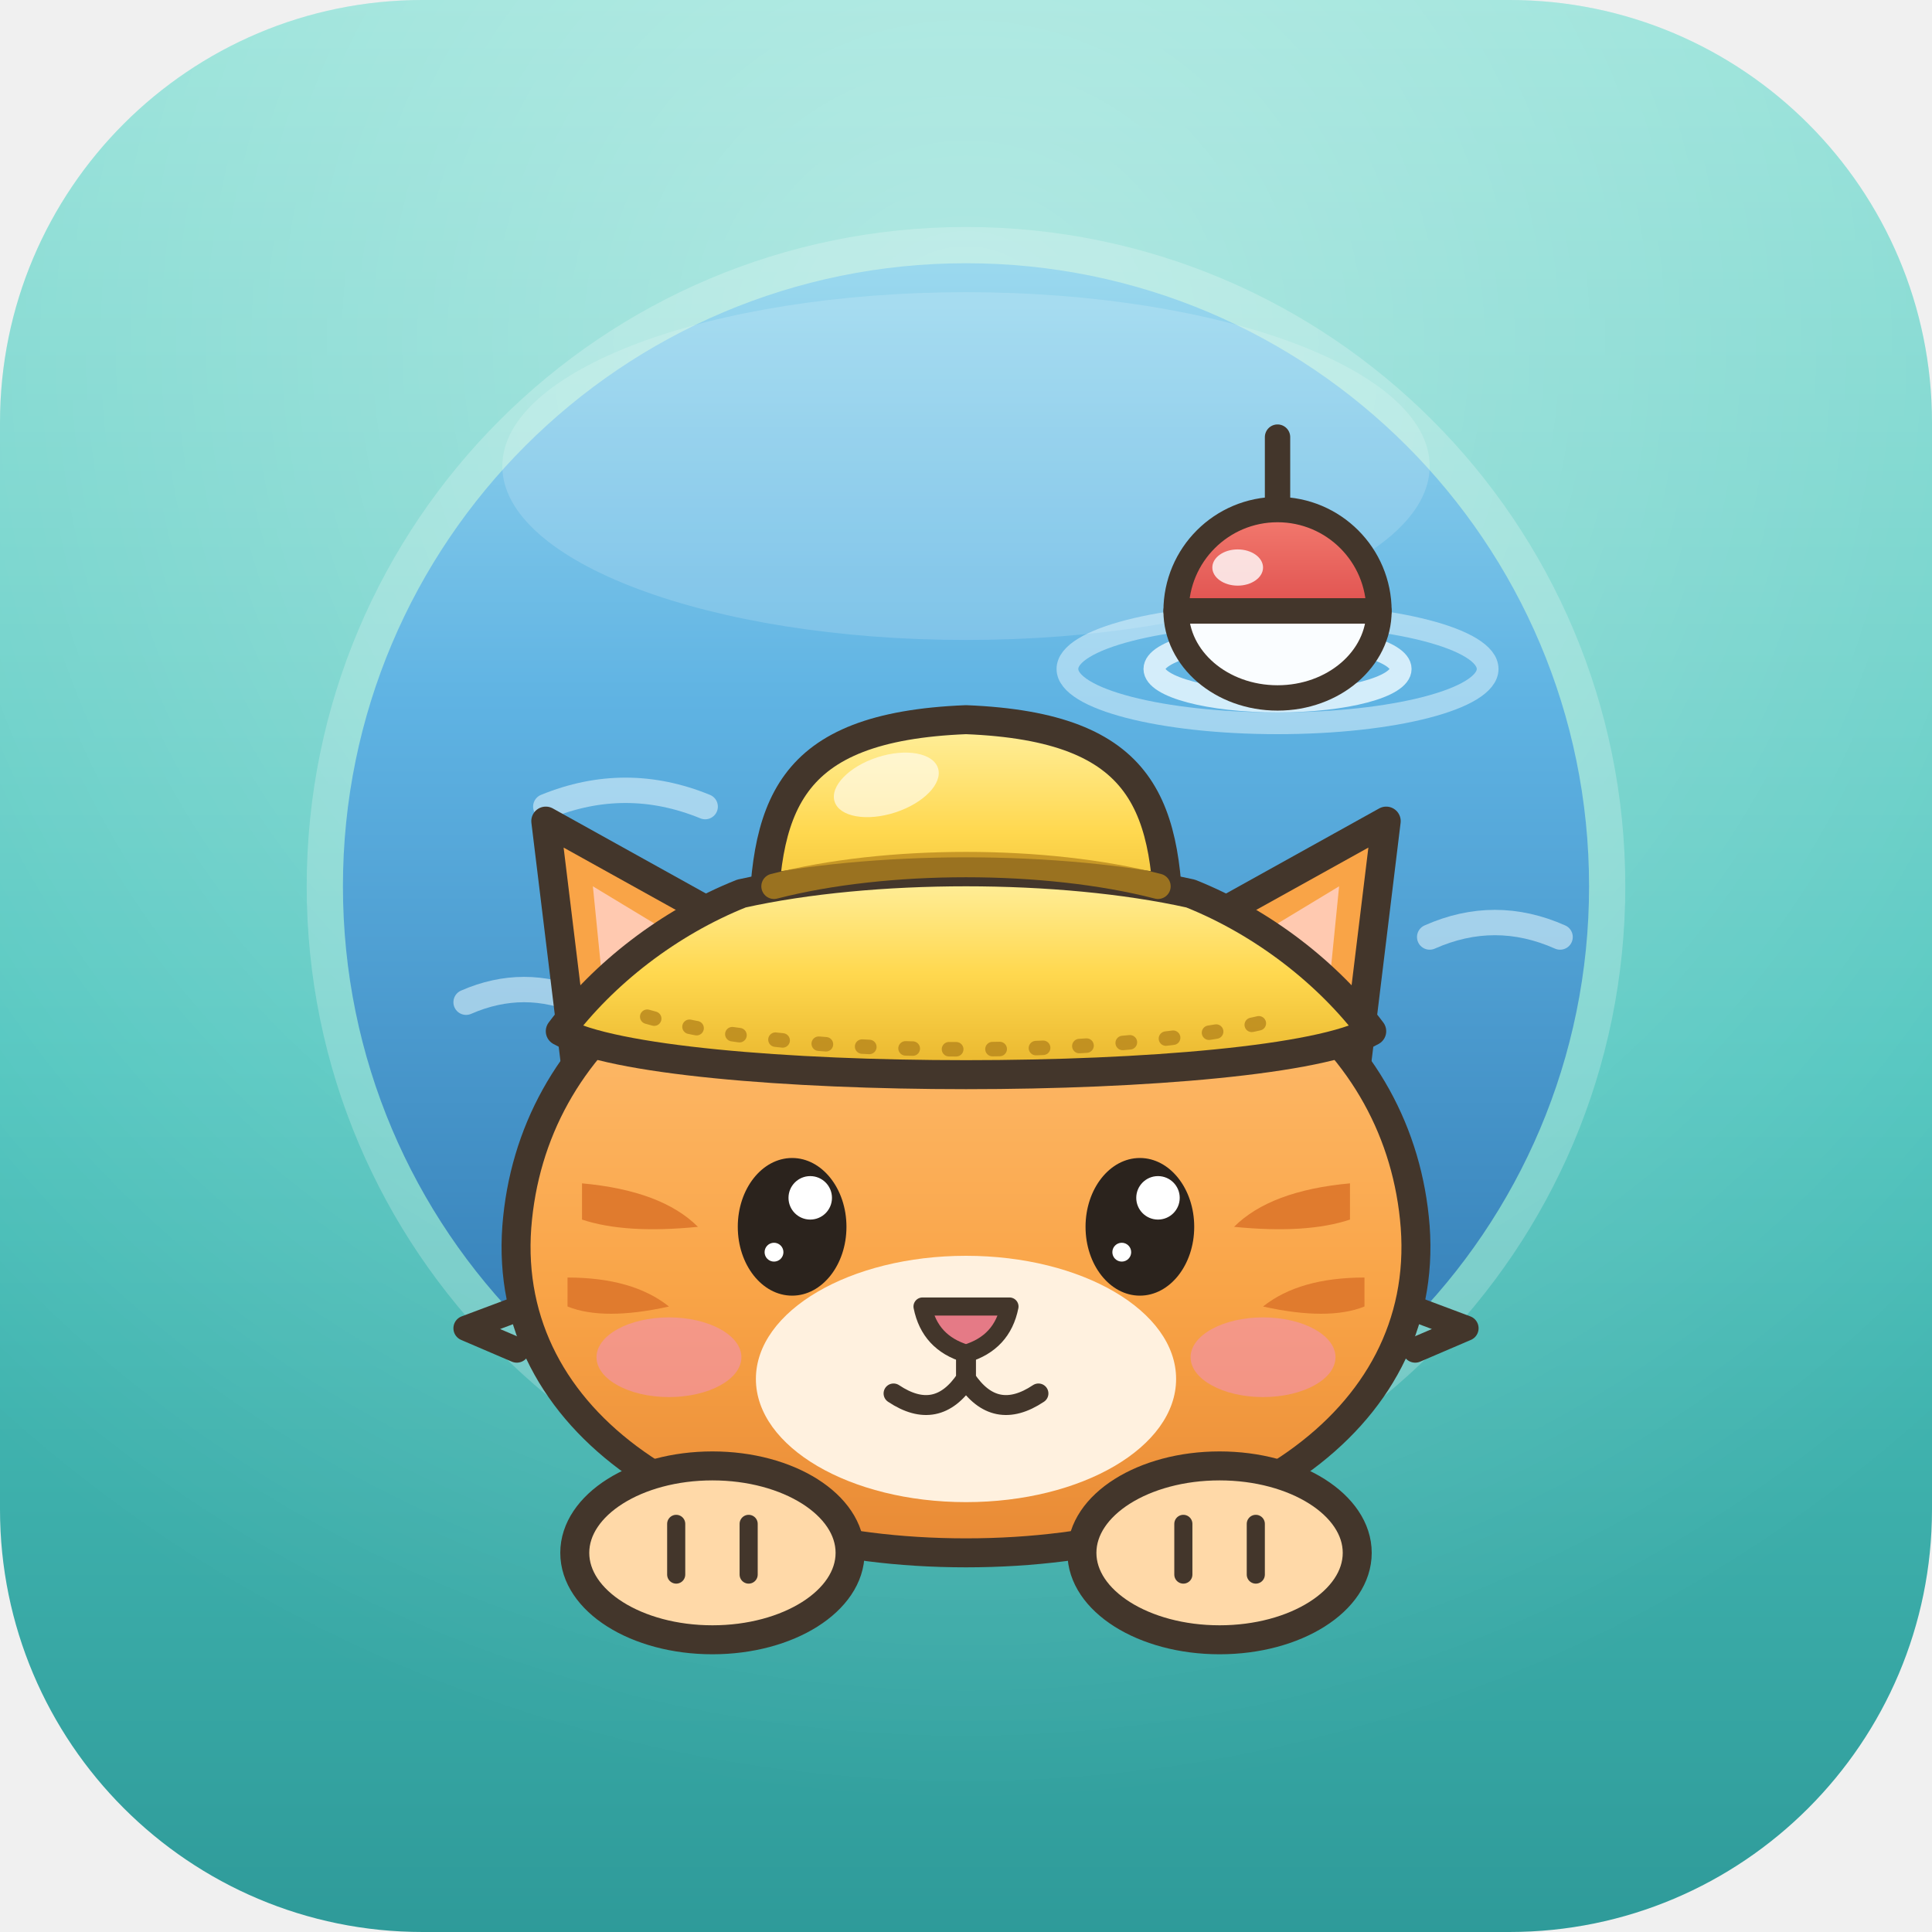
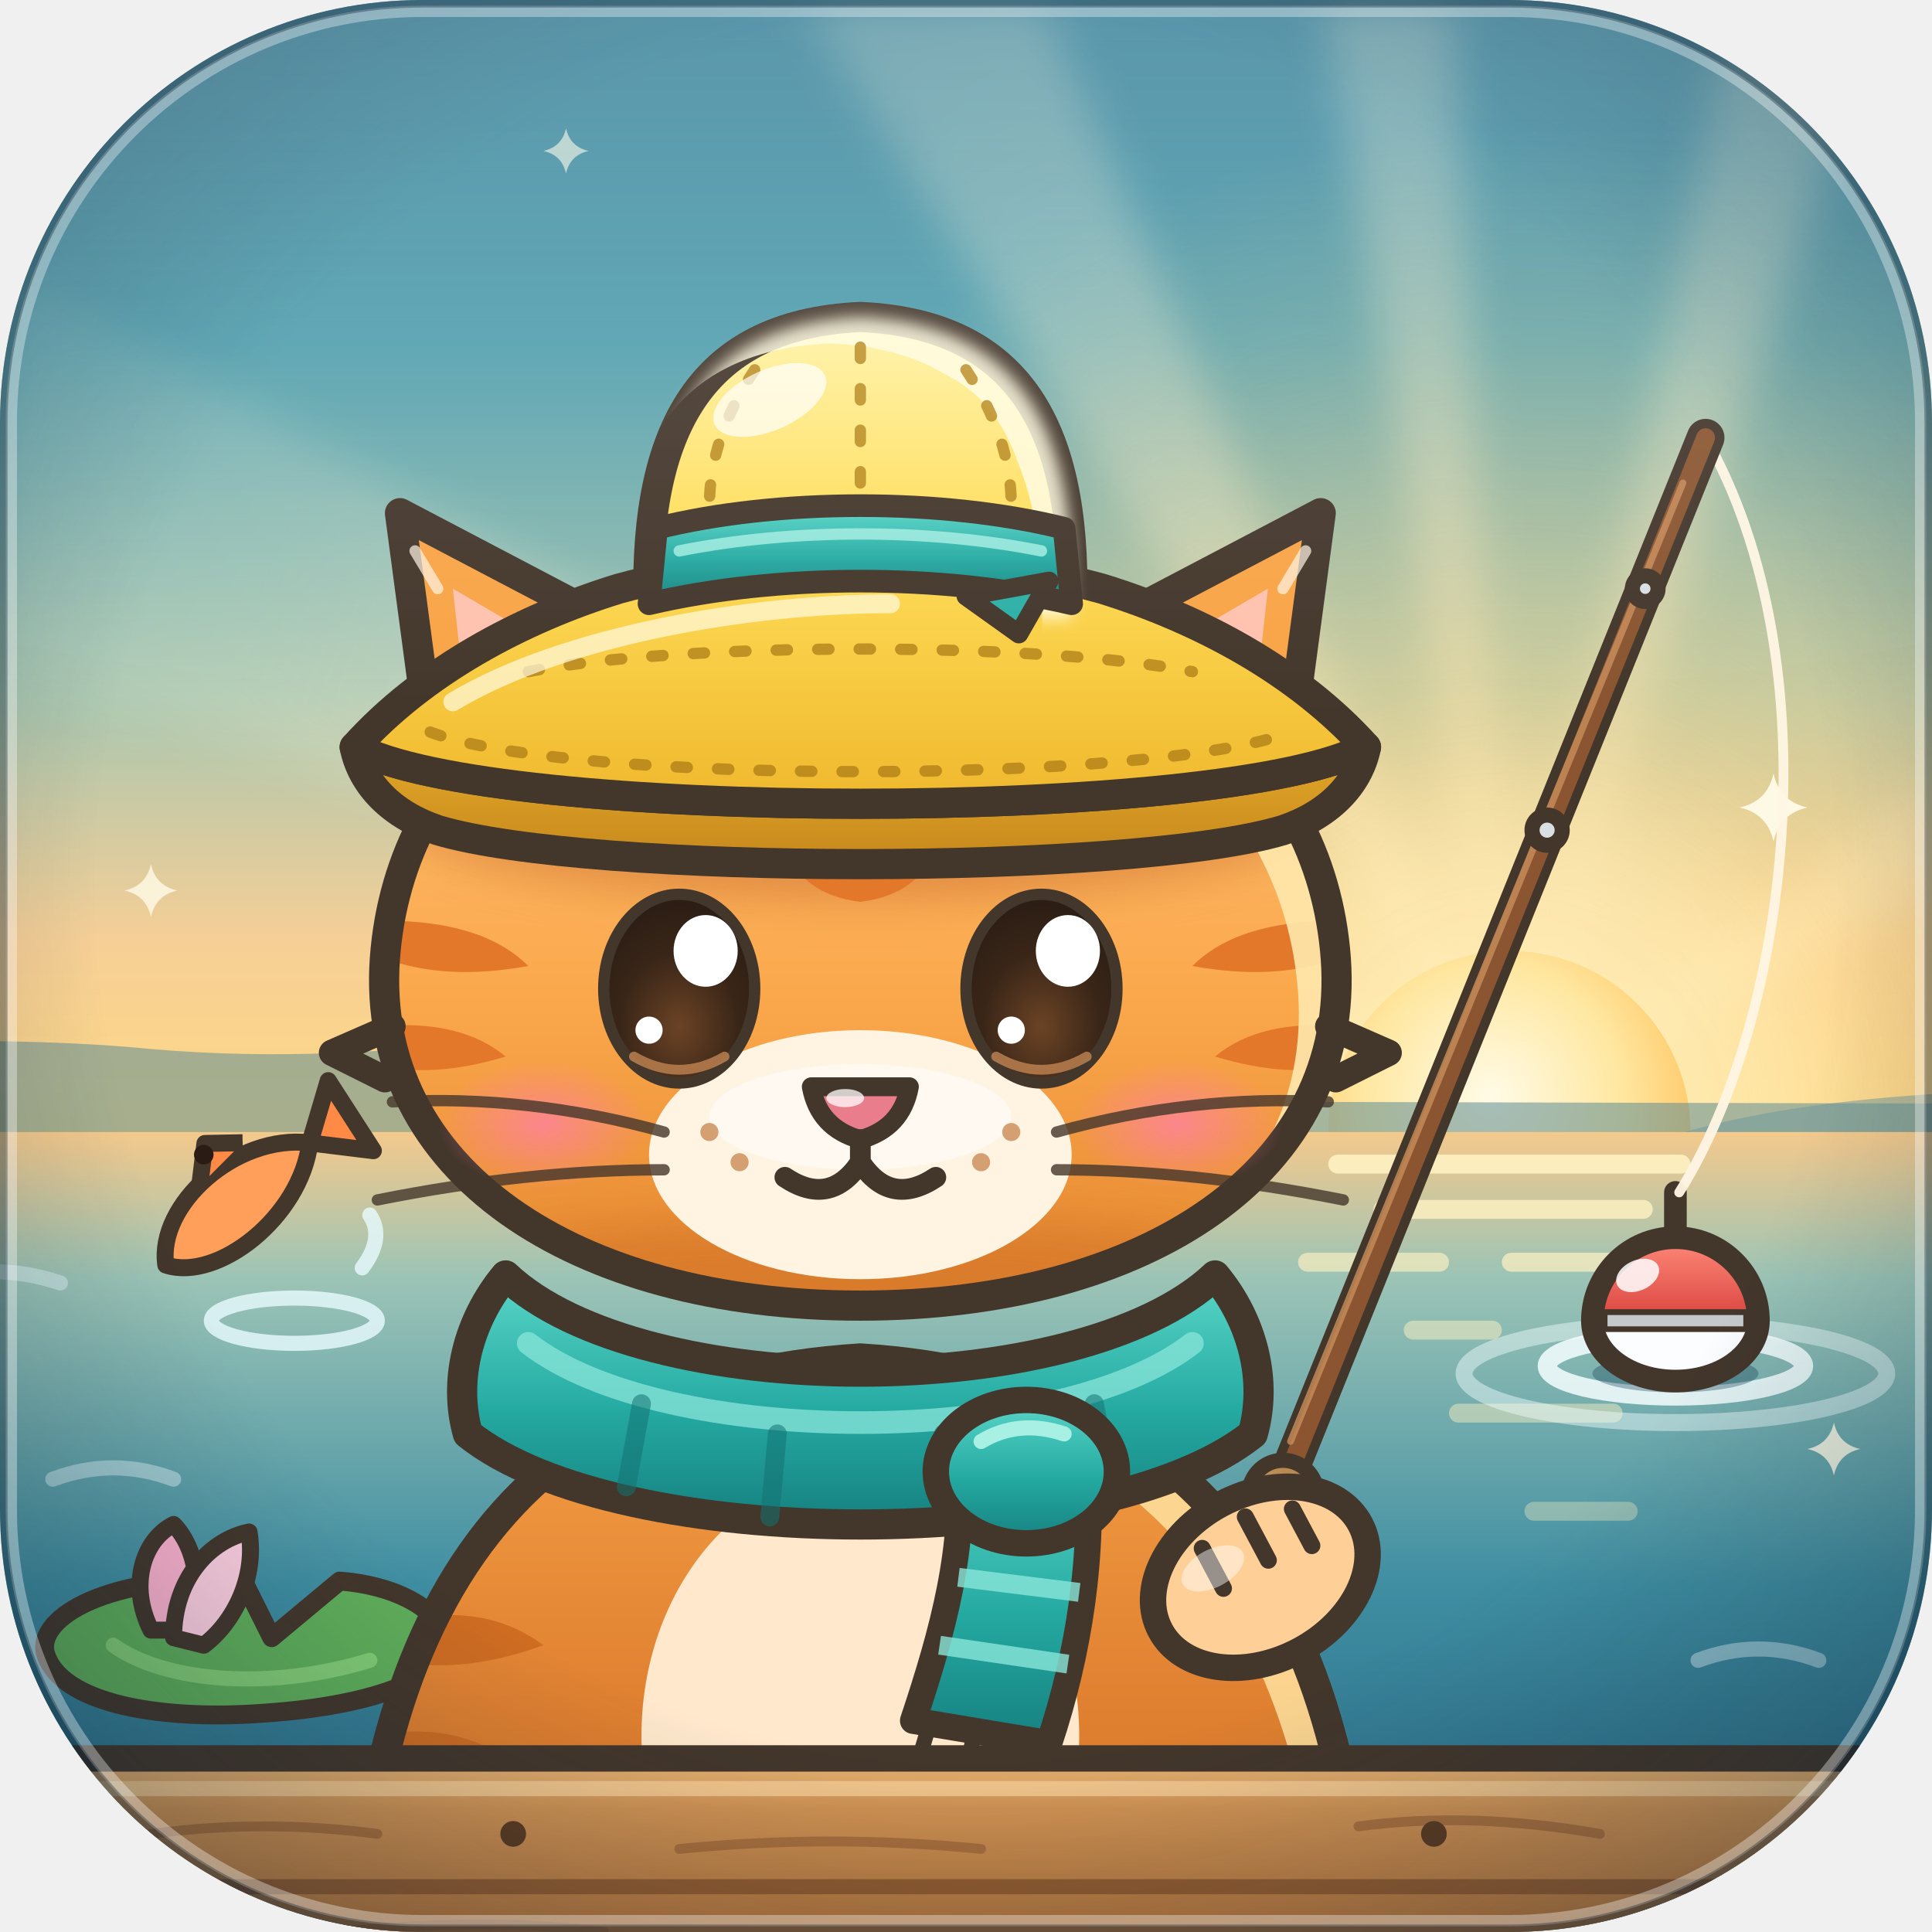
<svg xmlns="http://www.w3.org/2000/svg" width="512" height="512" viewBox="0 0 512 512">
  <defs>
-     <linearGradient id="bgTeal" x1="0" y1="0" x2="0" y2="1">
-       <stop offset="0" stop-color="#8fe0d6" />
-       <stop offset="0.55" stop-color="#4cc4bd" />
-       <stop offset="1" stop-color="#2e9a99" />
-     </linearGradient>
-     <radialGradient id="bgGlow" cx="0.5" cy="0.18" r="0.75">
-       <stop offset="0" stop-color="#ffffff" stop-opacity="0.38" />
+     <linearGradient id="v2sky" x1="0" y1="-60" x2="0" y2="300" gradientUnits="userSpaceOnUse">
+       <stop offset="0" stop-color="#1f6787" />
+       <stop offset="0.42" stop-color="#4f9ead" />
+       <stop offset="0.68" stop-color="#a9c6b0" />
+       <stop offset="0.86" stop-color="#f6cf96" />
+       <stop offset="1" stop-color="#ffd885" />
+     </linearGradient>
+     <linearGradient id="v2water" x1="0" y1="300" x2="0" y2="540" gradientUnits="userSpaceOnUse">
+       <stop offset="0" stop-color="#f4c98c" />
+       <stop offset="0.16" stop-color="#9cc4b6" />
+       <stop offset="0.5" stop-color="#3f8ea2" />
+       <stop offset="1" stop-color="#1d5675" />
+     </linearGradient>
+     <radialGradient id="v2glow" cx="400" cy="294" r="260" gradientUnits="userSpaceOnUse">
+       <stop offset="0" stop-color="#fff4c8" stop-opacity="0.95" />
+       <stop offset="0.3" stop-color="#ffd98a" stop-opacity="0.55" />
+       <stop offset="1" stop-color="#ffc870" stop-opacity="0" />
+     </radialGradient>
+     <radialGradient id="v2ray" cx="400" cy="294" r="520" gradientUnits="userSpaceOnUse">
+       <stop offset="0" stop-color="#fff6d8" stop-opacity="0.55" />
+       <stop offset="1" stop-color="#fff6d8" stop-opacity="0" />
+     </radialGradient>
+     <radialGradient id="v2sun" cx="0.45" cy="0.4" r="0.6">
+       <stop offset="0" stop-color="#fffbe6" />
+       <stop offset="0.6" stop-color="#ffe7a0" />
+       <stop offset="1" stop-color="#ffc664" />
+     </radialGradient>
+     <linearGradient id="v2fur" x1="0" y1="162" x2="0" y2="346" gradientUnits="userSpaceOnUse">
+       <stop offset="0" stop-color="#ffc57c" />
+       <stop offset="0.55" stop-color="#fba84c" />
+       <stop offset="1" stop-color="#e5872f" />
+     </linearGradient>
+     <linearGradient id="v2body" x1="0" y1="360" x2="0" y2="480" gradientUnits="userSpaceOnUse">
+       <stop offset="0" stop-color="#f6a046" />
+       <stop offset="1" stop-color="#d9772a" />
+     </linearGradient>
+     <linearGradient id="v2hat" x1="0" y1="84" x2="0" y2="220" gradientUnits="userSpaceOnUse">
+       <stop offset="0" stop-color="#fff3a8" />
+       <stop offset="0.45" stop-color="#ffdb52" />
+       <stop offset="1" stop-color="#eeb52a" />
+     </linearGradient>
+     <linearGradient id="v2brimLip" x1="0" y1="196" x2="0" y2="226" gradientUnits="userSpaceOnUse">
+       <stop offset="0" stop-color="#e5a92a" />
+       <stop offset="1" stop-color="#c98b1d" />
+     </linearGradient>
+     <linearGradient id="v2teal" x1="0" y1="0" x2="0" y2="1">
+       <stop offset="0" stop-color="#5ad6c8" />
+       <stop offset="0.55" stop-color="#24a9a1" />
+       <stop offset="1" stop-color="#16807f" />
+     </linearGradient>
+     <linearGradient id="v2red" x1="0" y1="0" x2="0" y2="1">
+       <stop offset="0" stop-color="#ff8a7a" />
+       <stop offset="1" stop-color="#d9443f" />
+     </linearGradient>
+     <linearGradient id="v2wood" x1="0" y1="466" x2="0" y2="520" gradientUnits="userSpaceOnUse">
+       <stop offset="0" stop-color="#e8b475" />
+       <stop offset="0.25" stop-color="#cf9152" />
+       <stop offset="1" stop-color="#a86a35" />
+     </linearGradient>
+     <linearGradient id="v2cork" x1="0" y1="0" x2="1" y2="0">
+       <stop offset="0" stop-color="#e9c38d" />
+       <stop offset="1" stop-color="#b98952" />
+     </linearGradient>
+     <radialGradient id="v2eye" cx="0.5" cy="0.7" r="0.7">
+       <stop offset="0" stop-color="#6b4325" />
+       <stop offset="0.55" stop-color="#3a2618" />
+       <stop offset="1" stop-color="#2a1c14" />
+     </radialGradient>
+     <radialGradient id="v2blush" cx="0.5" cy="0.5" r="0.5">
+       <stop offset="0" stop-color="#ff7fa6" stop-opacity="0.75" />
+       <stop offset="1" stop-color="#ff7fa6" stop-opacity="0" />
+     </radialGradient>
+     <radialGradient id="v2vig" cx="0.5" cy="0.46" r="0.72">
+       <stop offset="0.62" stop-color="#0c2233" stop-opacity="0" />
+       <stop offset="1" stop-color="#0c2233" stop-opacity="0.42" />
+     </radialGradient>
+     <linearGradient id="v2sheen" x1="0" y1="0" x2="0" y2="1">
+       <stop offset="0" stop-color="#ffffff" stop-opacity="0.28" />
      <stop offset="1" stop-color="#ffffff" stop-opacity="0" />
-     </radialGradient>
-     <linearGradient id="water" x1="0" y1="0" x2="0" y2="1">
-       <stop offset="0" stop-color="#9ad8ee" />
-       <stop offset="0.35" stop-color="#5fb3e3" />
-       <stop offset="1" stop-color="#2c74ae" />
-     </linearGradient>
-     <linearGradient id="fur" x1="0" y1="0" x2="0" y2="1">
-       <stop offset="0" stop-color="#ffc277" />
-       <stop offset="0.6" stop-color="#f9a447" />
-       <stop offset="1" stop-color="#e88a35" />
-     </linearGradient>
-     <linearGradient id="hat" x1="0" y1="0" x2="0" y2="1">
-       <stop offset="0" stop-color="#fff0a0" />
-       <stop offset="0.5" stop-color="#ffd84f" />
-       <stop offset="1" stop-color="#e8b52c" />
-     </linearGradient>
-     <linearGradient id="red" x1="0" y1="0" x2="0" y2="1">
-       <stop offset="0" stop-color="#f47c70" />
-       <stop offset="1" stop-color="#df514f" />
-     </linearGradient>
+     </linearGradient>
+     <filter id="v2b2" x="-20%" y="-20%" width="140%" height="140%">
+       <feGaussianBlur stdDeviation="2" />
+     </filter>
+     <filter id="v2b6" x="-30%" y="-30%" width="160%" height="160%">
+       <feGaussianBlur stdDeviation="6" />
+     </filter>
+     <filter id="v2b14" x="-50%" y="-50%" width="200%" height="200%">
+       <feGaussianBlur stdDeviation="14" />
+     </filter>
+     <clipPath id="v2headClip">
+       <path d="M228 162 C304 162 350 200 354 254 C358 310 304 346 228 346 C152 346 98 310 102 254 C106 200 152 162 228 162 Z" />
+     </clipPath>
+     <clipPath id="v2bodyClip">
+       <path d="M94 540 C94 432 132 366 228 360 C324 366 362 432 362 540 Z" />
+     </clipPath>
+     <clipPath id="v2skyClip">
+       <rect x="-500" y="-500" width="1600" height="800" />
+     </clipPath>
+     <mask id="v2rimHead" maskUnits="userSpaceOnUse" x="-100" y="-100" width="700" height="700">
+       <path d="M228 162 C304 162 350 200 354 254 C358 310 304 346 228 346 C152 346 98 310 102 254 C106 200 152 162 228 162 Z" fill="none" stroke="#fff" stroke-width="26" />
+       <path d="M228 162 C304 162 350 200 354 254 C358 310 304 346 228 346 C152 346 98 310 102 254 C106 200 152 162 228 162 Z" fill="#000" transform="translate(-10 9)" />
+     </mask>
+     <mask id="v2rimBody" maskUnits="userSpaceOnUse" x="-100" y="-100" width="700" height="800">
+       <path d="M94 540 C94 432 132 366 228 360 C324 366 362 432 362 540 Z" fill="none" stroke="#fff" stroke-width="26" />
+       <path d="M94 540 C94 432 132 366 228 360 C324 366 362 432 362 540 Z" fill="#000" transform="translate(-10 8)" />
+     </mask>
+     <mask id="v2rimHat" maskUnits="userSpaceOnUse" x="-100" y="-100" width="700" height="700">
+       <path d="M172 164 C170 116 184 86 228 84 C272 86 286 116 284 164 Z" fill="none" stroke="#fff" stroke-width="20" />
+       <path d="M172 164 C170 116 184 86 228 84 C272 86 286 116 284 164 Z" fill="#000" transform="translate(-8 7)" />
+     </mask>
  </defs>
-   <rect width="512" height="512" rx="112" fill="url(#bgTeal)" />
-   <rect width="512" height="512" rx="112" fill="url(#bgGlow)" />
-   <g transform="translate(256 256) scale(0.96) translate(-256 -258)">
-     <circle cx="256" cy="236" r="182" fill="#ffffff" opacity="0.22" />
-     <circle cx="256" cy="236" r="172" fill="url(#water)" />
-     <ellipse cx="256" cy="120" rx="128" ry="48" fill="#ffffff" opacity="0.16" />
-     <g fill="none" stroke="#e8f7fe" stroke-linecap="round" opacity="0.55" stroke-width="7">
-       <path d="M140 214 q22 -9 44 0" />
-       <path d="M384 250 q18 -8 36 0" />
-       <path d="M118 268 q16 -7 32 0" />
-     </g>
-     <g fill="none" stroke="#e8f7fe" stroke-linecap="round">
-       <ellipse cx="342" cy="176" rx="58" ry="15" stroke-width="6" opacity="0.5" />
-       <ellipse cx="342" cy="176" rx="34" ry="9" stroke-width="6" opacity="0.85" />
-     </g>
-     <line x1="342" y1="112" x2="342" y2="138" stroke="#43362b" stroke-width="7" stroke-linecap="round" />
+   <defs>
+     <clipPath id="v2round">
+       <rect width="512" height="512" rx="112" />
+     </clipPath>
+   </defs>
+   <g clip-path="url(#v2round)">
+     <rect x="-500" y="-500" width="1600" height="802" fill="url(#v2sky)" />
+     <g clip-path="url(#v2skyClip)" filter="url(#v2b6)">
+       <path d="M400 294 L-200 -40 L-200 120 Z M400 294 L20 -300 L150 -300 Z M400 294 L300 -300 L370 -300 Z M400 294 L520 -300 L600 -300 Z M400 294 L900 -100 L900 40 Z" fill="url(#v2ray)" />
+     </g>
+     <circle cx="400" cy="294" r="300" fill="url(#v2glow)" />
+     <circle cx="400" cy="298" r="90" fill="#fff3c0" opacity="0.45" filter="url(#v2b14)" />
+     <circle cx="400" cy="300" r="48" fill="url(#v2sun)" />
+     <path d="M-500 302 L-500 290 C-200 286 -40 270 40 278 C110 284 150 268 214 276 C262 282 300 290 340 292 L1100 294 L1100 302 Z" fill="#5d8c94" opacity="0.55" />
+     <path d="M440 302 C470 292 520 286 600 290 L1100 292 L1100 302 Z" fill="#6c97a0" opacity="0.5" />
+     <rect x="-500" y="300" width="1600" height="900" fill="url(#v2water)" />
+     <g fill="#fff1c2" stroke-linecap="round">
+       <rect x="352" y="306" width="96" height="5" rx="2.5" opacity="0.9" />
+       <rect x="364" y="318" width="74" height="5" rx="2.5" opacity="0.8" />
+       <rect x="344" y="332" width="40" height="5" rx="2.5" opacity="0.65" />
+       <rect x="398" y="332" width="54" height="5" rx="2.5" opacity="0.7" />
+       <rect x="372" y="350" width="26" height="5" rx="2.5" opacity="0.5" />
+       <rect x="384" y="372" width="46" height="5" rx="2.5" opacity="0.45" />
+       <rect x="404" y="398" width="30" height="5" rx="2.5" opacity="0.35" />
+     </g>
+     <g fill="none" stroke="#e9fbff" stroke-linecap="round" stroke-width="4" opacity="0.45">
+       <path d="M14 392 q16 -6 32 0" />
+       <path d="M40 452 q14 -5 28 0" />
+       <path d="M450 440 q16 -6 32 0" />
+       <path d="M-20 340 q18 -6 36 0" />
+     </g>
+     <g stroke="#43362b" stroke-width="5" stroke-linejoin="round">
+       <path d="M64 418 C24 418 10 430 12 438 C16 452 44 456 70 454 C100 452 120 444 118 434 C116 426 104 420 90 419 L72 434 Z" fill="#5fae5a" />
+     </g>
+     <path d="M30 436 C44 446 72 448 98 440" fill="none" stroke="#86cf78" stroke-width="4" stroke-linecap="round" opacity="0.9" />
+     <g stroke="#43362b" stroke-width="4.5" stroke-linejoin="round">
+       <path d="M40 432 C34 420 38 408 46 404 C52 410 54 422 50 432 Z" fill="#ffb3cf" />
+       <path d="M46 434 C46 418 56 408 66 406 C68 418 62 430 54 436 Z" fill="#ffd0e1" />
+     </g>
+     <g fill="none" stroke="#e9fbff" stroke-linecap="round" stroke-width="4" opacity="0.8">
+       <ellipse cx="78" cy="350" rx="22" ry="6" />
+       <path d="M58 334 q-6 -8 -2 -14 M96 336 q6 -8 2 -14" />
+     </g>
+     <g transform="rotate(-38 66 318)" stroke="#43362b" stroke-width="4.5" stroke-linejoin="round">
+       <path d="M38 318 C46 304 74 302 88 316 C74 330 46 330 38 318 Z" fill="#ff9f5a" />
+       <path d="M88 316 L102 306 L100 328 Z" fill="#ff8a45" />
+       <path d="M58 307 l8 -8 l8 6" fill="#ff8a45" />
+     </g>
+     <circle cx="54" cy="306" r="2.6" fill="#2a1c14" />
+     <path d="M470 205 Q471.62 212.38 479 214 Q471.62 215.62 470 223 Q468.38 215.62 461 214 Q468.38 212.38 470 205 Z" fill="#fffbe8" opacity="0.95" />
+     <path d="M40 229 Q41.26 234.74 47 236 Q41.26 237.26 40 243 Q38.74 237.26 33 236 Q38.74 234.74 40 229 Z" fill="#fffbe8" opacity="0.8" />
+     <path d="M486 377 Q487.26 382.74 493 384 Q487.26 385.26 486 391 Q484.74 385.26 479 384 Q484.74 382.74 486 377 Z" fill="#fffbe8" opacity="0.85" />
+     <path d="M150 34 Q151.08 38.92 156 40 Q151.08 41.08 150 46 Q148.92 41.08 144 40 Q148.92 38.92 150 34 Z" fill="#fffbe8" opacity="0.6" />
+     <path d="M330 420 Q330 420 330 420 Q330 420 330 420 Q330 420 330 420 Q330 420 330 420 Z" fill="#fffbe8" opacity="0" />
+     <g fill="none" stroke="#f4feff" stroke-linecap="round">
+       <ellipse cx="444" cy="364" rx="56" ry="13" stroke-width="4.5" opacity="0.45" />
+       <ellipse cx="444" cy="362" rx="34" ry="8" stroke-width="5" opacity="0.85" />
+     </g>
+     <ellipse cx="444" cy="364" rx="22" ry="5" fill="#123e57" opacity="0.35" />
+     <g stroke="#43362b" stroke-width="6" stroke-linejoin="round">
+       <path d="M444 326 v-10" stroke-linecap="round" />
+       <path d="M422 350 a22 22 0 0 1 44 0 z" fill="url(#v2red)" />
+       <path d="M422 350 a22 16 0 0 0 44 0 z" fill="#fbfdff" />
+     </g>
+     <path d="M426 350 h36" stroke="#e7eef2" stroke-width="3" opacity="0.8" />
+     <ellipse cx="434" cy="338" rx="6" ry="4" fill="#ffffff" opacity="0.85" transform="rotate(-25 434 338)" />
+     <path d="M452 116 C486 176 474 270 445 316" fill="none" stroke="#fff6e4" stroke-width="2.6" stroke-linecap="round" opacity="0.95" />
+     <path d="M336 404 L452 116" stroke="#43362b" stroke-width="10" stroke-linecap="round" />
+     <path d="M336 404 L452 116" stroke="#8a5530" stroke-width="5" stroke-linecap="round" />
+     <path d="M342 382 L446 128" stroke="#c98d5a" stroke-width="1.8" stroke-linecap="round" opacity="0.8" />
+     <g stroke="#43362b" stroke-width="4">
+       <circle cx="410" cy="220" r="4" fill="#d9dfe3" />
+       <circle cx="436" cy="156" r="3.4" fill="#d9dfe3" />
+     </g>
+     <path d="M302 478 L340 396" stroke="#43362b" stroke-width="22" stroke-linecap="round" />
+     <path d="M302 478 L340 396" stroke="url(#v2cork)" stroke-width="14" stroke-linecap="round" />
+     <g stroke="#9b6b3b" stroke-width="2.4" stroke-linecap="round" opacity="0.7">
+       <path d="M306 462 l9 4 M314 444 l9 4 M322 426 l9 4" />
+     </g>
+     <g stroke="#43362b" stroke-width="5">
+       <circle cx="300" cy="440" r="15" fill="#3fb6ad" />
+       <circle cx="300" cy="440" r="5" fill="#e6f4f2" />
+     </g>
+     <path d="M290 432 a13 13 0 0 1 12 -6" fill="none" stroke="#bff2ea" stroke-width="3" stroke-linecap="round" />
+     <path d="M94 540 C94 432 132 366 228 360 C324 366 362 432 362 540 Z" fill="url(#v2body)" />
+     <g clip-path="url(#v2bodyClip)">
+       <ellipse cx="228" cy="460" rx="58" ry="70" fill="#ffe8cc" />
+       <g fill="#cf6c22">
+         <path d="M104 430 q24 -6 40 6 q-22 8 -40 4z" />
+         <path d="M352 430 q-24 -6 -40 6 q22 8 40 4z" />
+         <path d="M98 460 q22 -4 36 6 q-20 6 -36 4z" />
+       </g>
+     </g>
+     <path d="M94 540 C94 432 132 366 228 360 C324 366 362 432 362 540 Z" fill="#ffe2a0" mask="url(#v2rimBody)" opacity="0.85" filter="url(#v2b2)" />
+     <path d="M94 540 C94 432 132 366 228 360 C324 366 362 432 362 540 Z" fill="none" stroke="#43362b" stroke-width="8" />
    <g stroke="#43362b" stroke-width="7" stroke-linejoin="round">
-       <path d="M314 160 a28 28 0 0 1 56 0 z" fill="url(#red)" />
-       <path d="M314 160 a28 24 0 0 0 56 0 z" fill="#fafdff" />
-     </g>
-     <ellipse cx="331" cy="148" rx="7" ry="5" fill="#ffffff" opacity="0.8" />
+       <path d="M254 386 C256 410 250 432 242 456 L278 462 C286 438 290 412 288 386 Z" fill="url(#v2teal)" />
+     </g>
+     <g stroke="#8ae6da" stroke-width="5" opacity="0.8">
+       <path d="M254 418 L286 422" />
+       <path d="M249 436 L283 441" />
+     </g>
+     <g stroke="#43362b" stroke-width="4" stroke-linecap="round">
+       <path d="M246 458 l-3 10 M258 460 l-2 10 M270 462 l-1 10" />
+     </g>
+     <path d="M134 338 C170 372 286 372 322 338 C332 350 336 366 332 380 C292 412 164 412 124 380 C120 366 124 350 134 338 Z" fill="url(#v2teal)" stroke="#43362b" stroke-width="8" stroke-linejoin="round" />
+     <g fill="none" stroke="#8ae6da" stroke-width="6" stroke-linecap="round" opacity="0.75">
+       <path d="M140 356 C176 384 280 384 316 356" />
+     </g>
+     <g fill="none" stroke="#137272" stroke-width="5" stroke-linecap="round" opacity="0.55">
+       <path d="M170 372 l-4 22 M206 380 l-2 22 M250 380 l2 22 M290 372 l4 20" />
+     </g>
+     <ellipse cx="272" cy="390" rx="24" ry="19" fill="url(#v2teal)" stroke="#43362b" stroke-width="7" />
+     <path d="M260 382 q10 -6 22 -2" fill="none" stroke="#a8f0e4" stroke-width="4" stroke-linecap="round" />
    <g stroke="#43362b" stroke-width="8" stroke-linejoin="round">
-       <path d="M150 300 L140 218 L212 258 Z" fill="#f9a447" />
-       <path d="M362 300 L372 218 L300 258 Z" fill="#f9a447" />
-     </g>
-     <path d="M158 286 L153 236 L196 262 Z" fill="#ffc9b0" />
-     <path d="M354 286 L359 236 L316 262 Z" fill="#ffc9b0" />
-     <path d="M256 240 C330 240 376 278 380 330 C384 384 330 420 256 420 C182 420 128 384 132 330 C136 278 182 240 256 240 Z" fill="url(#fur)" stroke="#43362b" stroke-width="8" />
+       <path d="M118 226 L106 136 L186 178 Z" fill="#f9a447" />
+       <path d="M338 226 L350 136 L270 178 Z" fill="#f9a447" />
+     </g>
+     <path d="M126 210 L120 156 L168 184 Z" fill="#ffc2ae" />
+     <path d="M330 210 L336 156 L288 184 Z" fill="#ffc2ae" />
+     <path d="M110 146 l6 10 M346 146 l-6 10" stroke="#fff3e2" stroke-width="3" stroke-linecap="round" opacity="0.7" />
+     <path d="M228 162 C304 162 350 200 354 254 C358 310 304 346 228 346 C152 346 98 310 102 254 C106 200 152 162 228 162 Z" fill="url(#v2fur)" />
+     <g clip-path="url(#v2headClip)">
+       <ellipse cx="228" cy="214" rx="124" ry="24" fill="#b14f16" opacity="0.38" filter="url(#v2b6)" />
+       <ellipse cx="228" cy="352" rx="140" ry="30" fill="#c0601a" opacity="0.35" filter="url(#v2b6)" />
+       <g fill="#e3772a">
+         <path d="M208 224 q20 10 40 0 q-4 13 -20 15 q-16 -2 -20 -15z" />
+         <path d="M102 244 q26 0 38 12 q-22 4 -38 -2z" />
+         <path d="M354 244 q-26 0 -38 12 q22 4 38 -2z" />
+         <path d="M100 272 q22 -2 34 8 q-20 6 -34 2z" />
+         <path d="M356 272 q-22 -2 -34 8 q20 6 34 2z" />
+       </g>
+     </g>
+     <path d="M228 162 C304 162 350 200 354 254 C358 310 304 346 228 346 C152 346 98 310 102 254 C106 200 152 162 228 162 Z" fill="#ffe9ad" mask="url(#v2rimHead)" opacity="0.9" filter="url(#v2b2)" />
+     <path d="M228 162 C304 162 350 200 354 254 C358 310 304 346 228 346 C152 346 98 310 102 254 C106 200 152 162 228 162 Z" fill="none" stroke="#43362b" stroke-width="8" />
    <g fill="none" stroke="#43362b" stroke-width="7" stroke-linecap="round" stroke-linejoin="round">
-       <path d="M134 352 l-16 6 l14 6" />
-       <path d="M378 352 l16 6 l-14 6" />
-     </g>
-     <g fill="#e07b2e">
-       <path d="M232 268 q24 16 48 0 q-4 14 -24 16 q-20 -2 -24 -16z" />
-       <path d="M150 318 q22 2 32 12 q-20 2 -32 -2z" />
-       <path d="M362 318 q-22 2 -32 12 q20 2 32 -2z" />
-       <path d="M146 344 q18 0 28 8 q-18 4 -28 0z" />
-       <path d="M366 344 q-18 0 -28 8 q18 4 28 0z" />
-     </g>
-     <ellipse cx="256" cy="372" rx="58" ry="34" fill="#fff1df" />
-     <g fill="#2b231d">
-       <ellipse cx="208" cy="330" rx="15" ry="19" />
-       <ellipse cx="304" cy="330" rx="15" ry="19" />
+       <path d="M104 272 l-16 7 l14 7" />
+       <path d="M352 272 l16 7 l-14 7" />
+     </g>
+     <ellipse cx="228" cy="306" rx="56" ry="33" fill="#fff3e2" />
+     <ellipse cx="228" cy="296" rx="40" ry="14" fill="#ffffff" opacity="0.5" />
+     <ellipse cx="144" cy="298" rx="28" ry="17" fill="url(#v2blush)" />
+     <ellipse cx="312" cy="298" rx="28" ry="17" fill="url(#v2blush)" />
+     <g stroke="#43362b" stroke-width="3">
+       <ellipse cx="180" cy="262" rx="20" ry="25" fill="url(#v2eye)" />
+       <ellipse cx="276" cy="262" rx="20" ry="25" fill="url(#v2eye)" />
    </g>
    <g fill="#ffffff">
-       <circle cx="213" cy="322" r="6" />
-       <circle cx="309" cy="322" r="6" />
-       <circle cx="203" cy="337" r="2.6" />
-       <circle cx="299" cy="337" r="2.6" />
-     </g>
-     <g fill="#f28fbd" opacity="0.55">
-       <ellipse cx="174" cy="366" rx="20" ry="11" />
-       <ellipse cx="338" cy="366" rx="20" ry="11" />
-     </g>
-     <path d="M244 352 h24 q-2 10 -12 13 q-10 -3 -12 -13z" fill="#e57a86" stroke="#43362b" stroke-width="5" stroke-linejoin="round" />
-     <path d="M256 366 v6 q-8 12 -20 4 M256 372 q8 12 20 4" fill="none" stroke="#43362b" stroke-width="5.5" stroke-linecap="round" stroke-linejoin="round" />
+       <ellipse cx="187" cy="252" rx="8.5" ry="9.5" />
+       <ellipse cx="283" cy="252" rx="8.5" ry="9.5" />
+       <circle cx="172" cy="273" r="3.6" />
+       <circle cx="268" cy="273" r="3.6" />
+     </g>
+     <g fill="none" stroke="#c98a55" stroke-width="2.6" stroke-linecap="round" opacity="0.75">
+       <path d="M168 280 q12 7 24 0" />
+       <path d="M264 280 q12 7 24 0" />
+     </g>
+     <path d="M215 288 h26 q-2 11 -13 14 q-11 -3 -13 -14z" fill="#ea7d8b" stroke="#43362b" stroke-width="5" stroke-linejoin="round" />
+     <ellipse cx="224" cy="291" rx="5" ry="2.4" fill="#ffffff" opacity="0.75" />
+     <path d="M228 302 v6 q-8 12 -20 4 M228 308 q8 12 20 4" fill="none" stroke="#43362b" stroke-width="5.5" stroke-linecap="round" stroke-linejoin="round" />
+     <g fill="#c98a55" opacity="0.8">
+       <circle cx="196" cy="308" r="2.4" />
+       <circle cx="188" cy="300" r="2.4" />
+       <circle cx="260" cy="308" r="2.4" />
+       <circle cx="268" cy="300" r="2.4" />
+     </g>
+     <g fill="none" stroke="#43362b" stroke-width="3" stroke-linecap="round" opacity="0.8">
+       <path d="M176 300 Q140 290 104 292" />
+       <path d="M176 310 Q140 310 100 318" />
+       <path d="M280 300 Q316 290 352 292" />
+       <path d="M280 310 Q316 310 356 318" />
+     </g>
    <g stroke="#43362b" stroke-width="8" stroke-linejoin="round">
-       <path d="M200 252 C200 214 206 192 256 190 C306 192 312 214 312 252 Z" fill="url(#hat)" />
-       <path d="M194 238 C230 230 282 230 318 238 C338 246 356 260 368 276 C340 292 172 292 144 276 C156 260 174 246 194 238 Z" fill="url(#hat)" />
-     </g>
-     <path d="M203 236 C234 228 278 228 309 236" fill="none" stroke="#b7861c" stroke-width="7" stroke-linecap="round" opacity="0.75" />
-     <path d="M168 272 C210 284 302 284 344 272" fill="none" stroke="#b7861c" stroke-width="4" stroke-linecap="round" stroke-dasharray="2 10" opacity="0.8" />
-     <ellipse cx="234" cy="208" rx="15" ry="8" fill="#ffffff" opacity="0.6" transform="rotate(-18 234 208)" />
-     <g stroke="#43362b" stroke-width="8" stroke-linejoin="round">
-       <ellipse cx="186" cy="420" rx="38" ry="24" fill="#ffd9a8" />
-       <ellipse cx="326" cy="420" rx="38" ry="24" fill="#ffd9a8" />
-     </g>
-     <g fill="none" stroke="#43362b" stroke-width="5" stroke-linecap="round">
-       <path d="M176 412 v14 M196 412 v14" />
-       <path d="M316 412 v14 M336 412 v14" />
-     </g>
+       <path d="M172 164 C170 116 184 86 228 84 C272 86 286 116 284 164 Z" fill="url(#v2hat)" />
+       <path d="M94 198 C130 218 326 218 362 198 C360 208 352 216 340 220 C300 232 156 232 116 220 C104 216 96 208 94 198 Z" fill="url(#v2brimLip)" />
+       <path d="M164 156 C200 146 256 146 292 156 C318 164 344 178 362 198 C326 218 130 218 94 198 C112 178 138 164 164 156 Z" fill="url(#v2hat)" />
+     </g>
+     <path d="M172 164 C170 116 184 86 228 84 C272 86 286 116 284 164 Z" fill="#fffbe0" mask="url(#v2rimHat)" opacity="0.85" filter="url(#v2b2)" />
+     <path d="M174 140 C206 132 250 132 282 140 L284 160 C250 152 206 152 172 160 Z" fill="url(#v2teal)" stroke="#43362b" stroke-width="6" stroke-linejoin="round" />
+     <path d="M180 146 C210 140 246 140 276 146" fill="none" stroke="#a8f0e4" stroke-width="3" stroke-linecap="round" opacity="0.8" />
+     <path d="M256 158 l14 10 l8 -14 z" fill="#2bb0a6" stroke="#43362b" stroke-width="5" stroke-linejoin="round" />
+     <g fill="none" stroke="#b5851a" stroke-width="3" stroke-linecap="round" stroke-dasharray="3 8" opacity="0.85">
+       <path d="M228 92 V132" />
+       <path d="M200 98 C192 110 188 122 188 134" />
+       <path d="M256 98 C264 110 268 122 268 134" />
+       <path d="M114 194 C150 208 306 208 342 194" />
+       <path d="M140 178 C180 170 276 170 316 178" />
+     </g>
+     <ellipse cx="204" cy="106" rx="16" ry="8" fill="#ffffff" opacity="0.7" transform="rotate(-24 204 106)" />
+     <path d="M120 186 C150 168 200 160 236 160" fill="none" stroke="#fffbe0" stroke-width="5" stroke-linecap="round" opacity="0.7" />
+     <g transform="rotate(-28 334 418)">
+       <ellipse cx="334" cy="418" rx="30" ry="22" fill="#ffcf98" stroke="#43362b" stroke-width="7" />
+       <path d="M324 404 v12 M338 402 v13 M350 406 v11" stroke="#43362b" stroke-width="4.5" stroke-linecap="round" />
+       <ellipse cx="324" cy="410" rx="9" ry="5" fill="#ffffff" opacity="0.45" />
+     </g>
+     <rect x="-500" y="466" width="1600" height="700" fill="url(#v2wood)" />
+     <path d="M-500 466 H1100" stroke="#43362b" stroke-width="7" />
+     <path d="M-500 474 H1100" stroke="#f6cd95" stroke-width="4" opacity="0.8" />
+     <path d="M-500 500 H1100" stroke="#7f4c26" stroke-width="4" opacity="0.7" />
+     <g fill="none" stroke="#9a6234" stroke-width="2.6" stroke-linecap="round" opacity="0.7">
+       <path d="M40 486 q30 -4 60 0" />
+       <path d="M180 490 q40 -4 80 0" />
+       <path d="M360 484 q30 -4 64 2" />
+       <path d="M90 512 q40 -4 70 0" />
+     </g>
+     <g fill="#5b3a22">
+       <circle cx="20" cy="486" r="3.4" />
+       <circle cx="486" cy="486" r="3.4" />
+       <circle cx="136" cy="486" r="3.4" />
+       <circle cx="380" cy="486" r="3.4" />
+     </g>
+     <rect width="512" height="512" rx="112" fill="url(#v2vig)" />
+     <path d="M0 112 a112 112 0 0 1 112 -112 H400 a112 112 0 0 1 112 112 V170 C380 196 132 196 0 170 Z" fill="url(#v2sheen)" opacity="0.7" />
+     <rect x="3" y="3" width="506" height="506" rx="109" fill="none" stroke="#ffffff" stroke-opacity="0.35" stroke-width="3" />
+     <rect x="1" y="1" width="510" height="510" rx="111" fill="none" stroke="#0c2233" stroke-opacity="0.35" stroke-width="2" />
  </g>
</svg>
